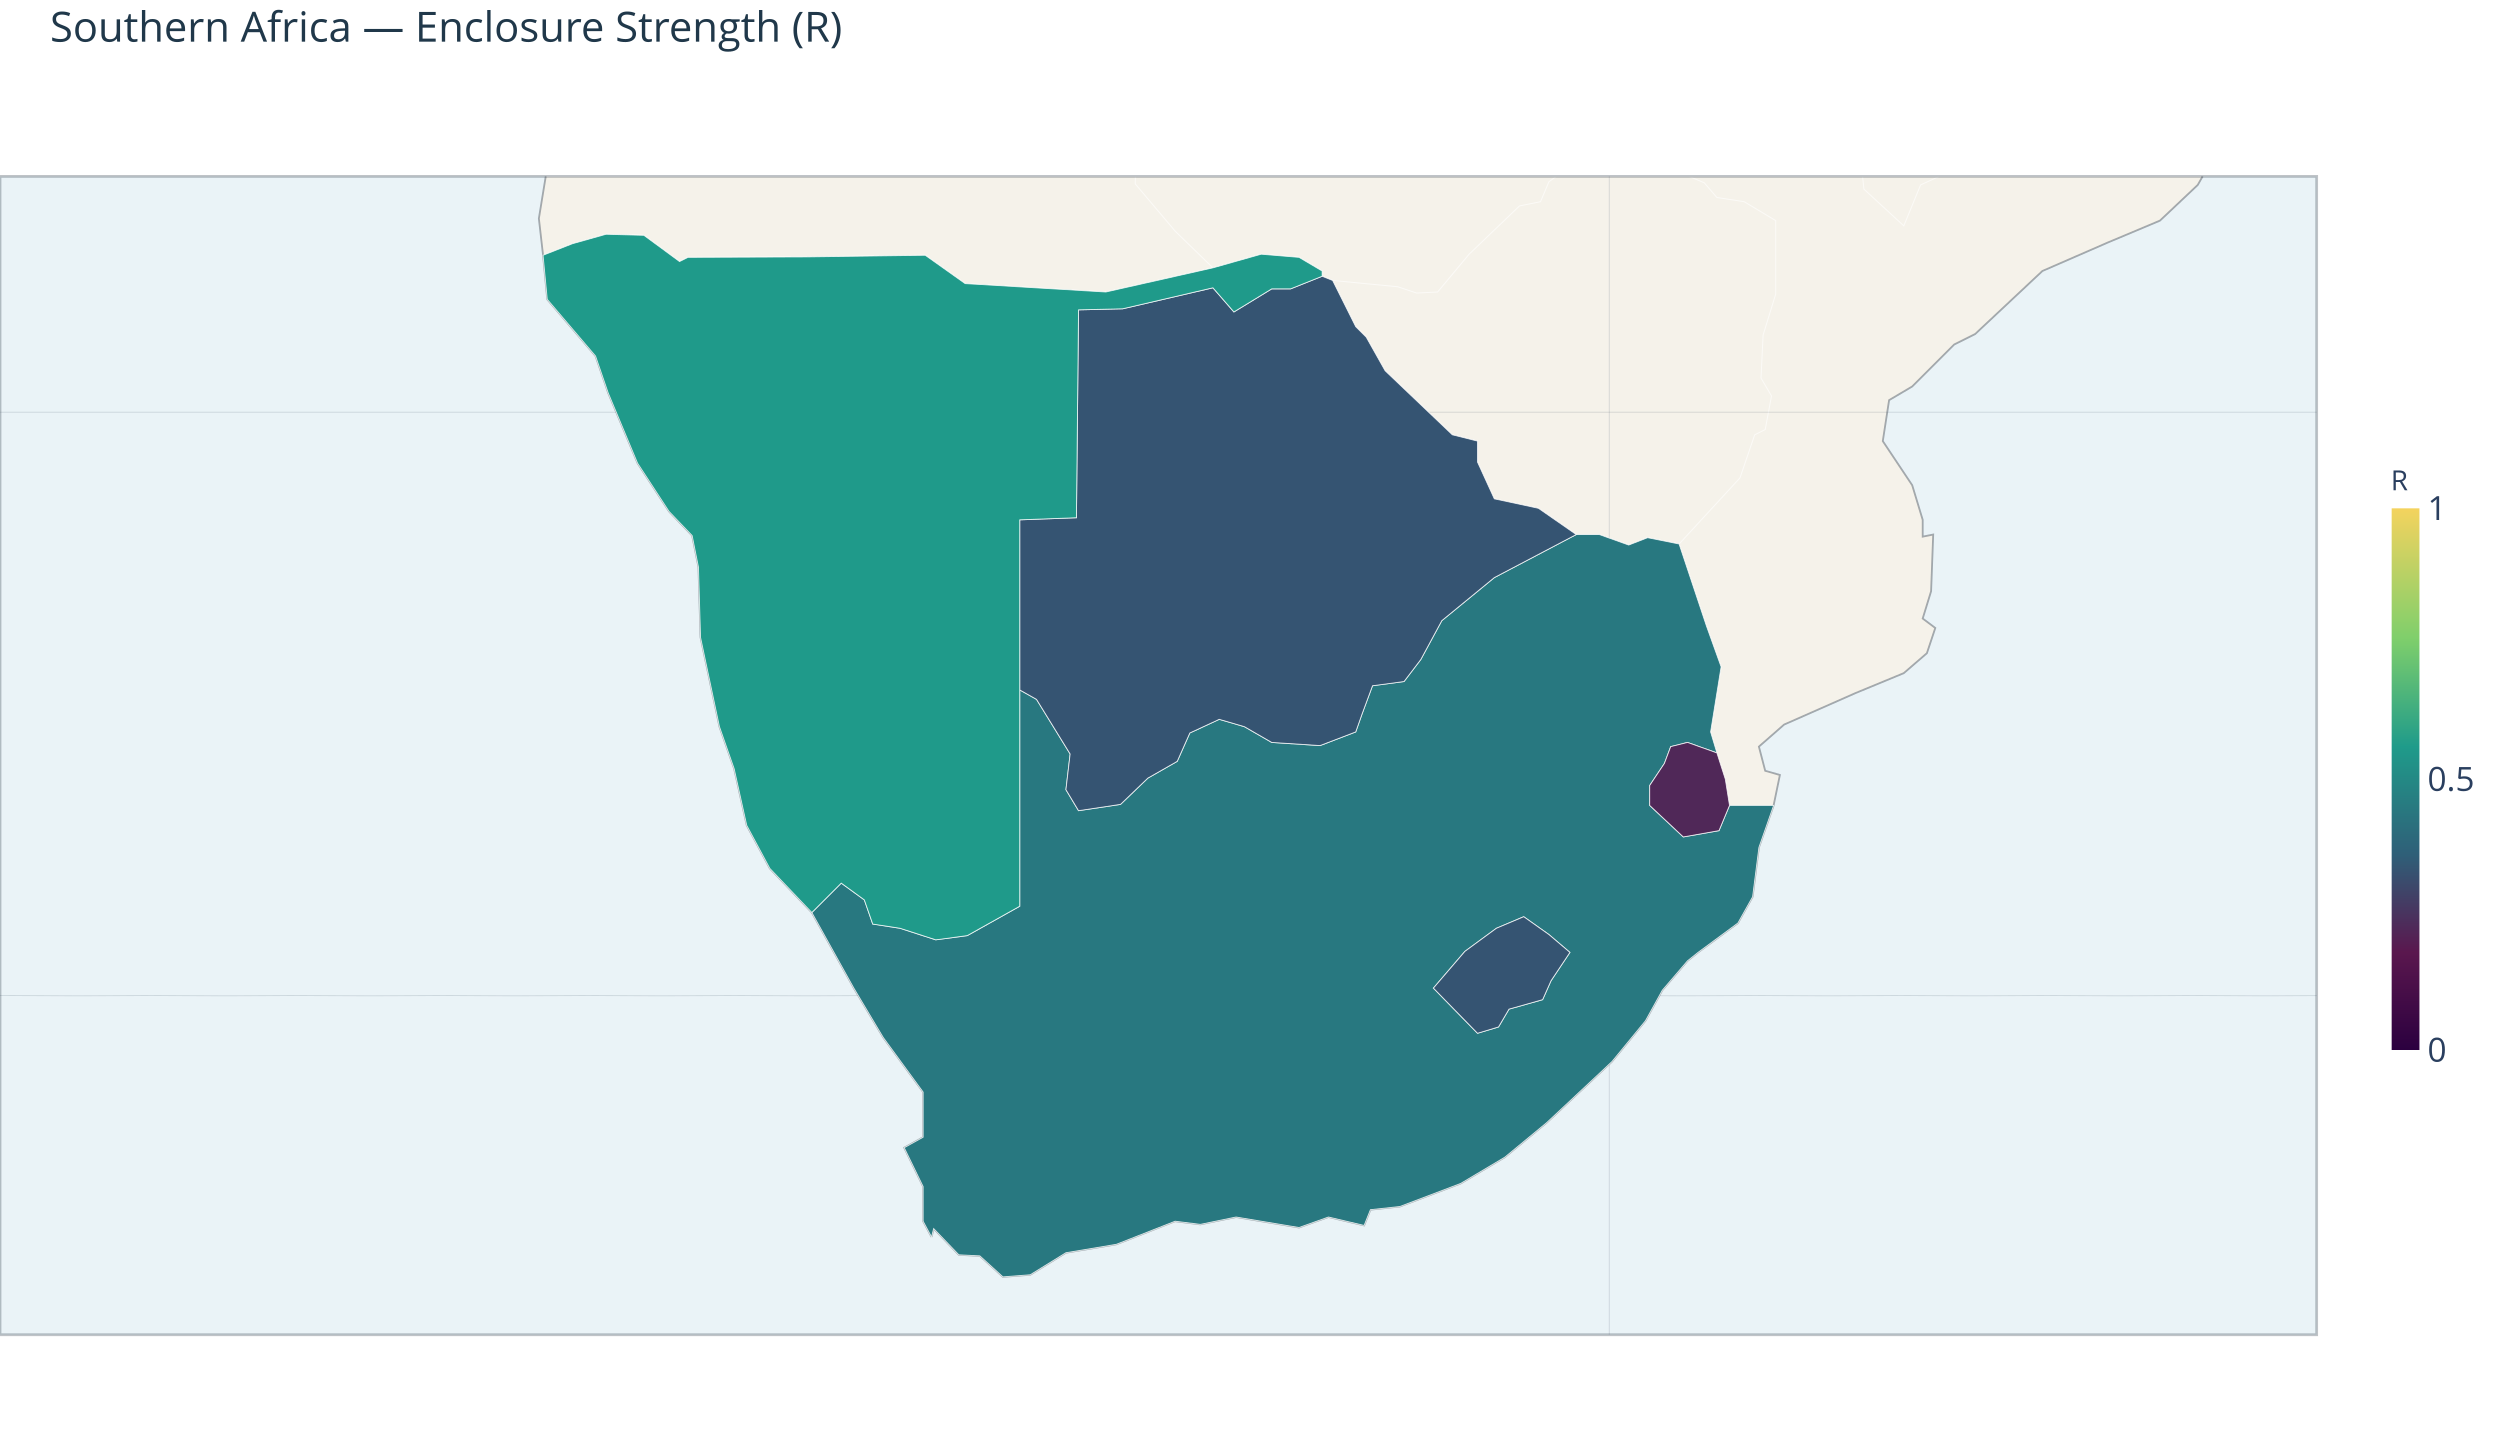
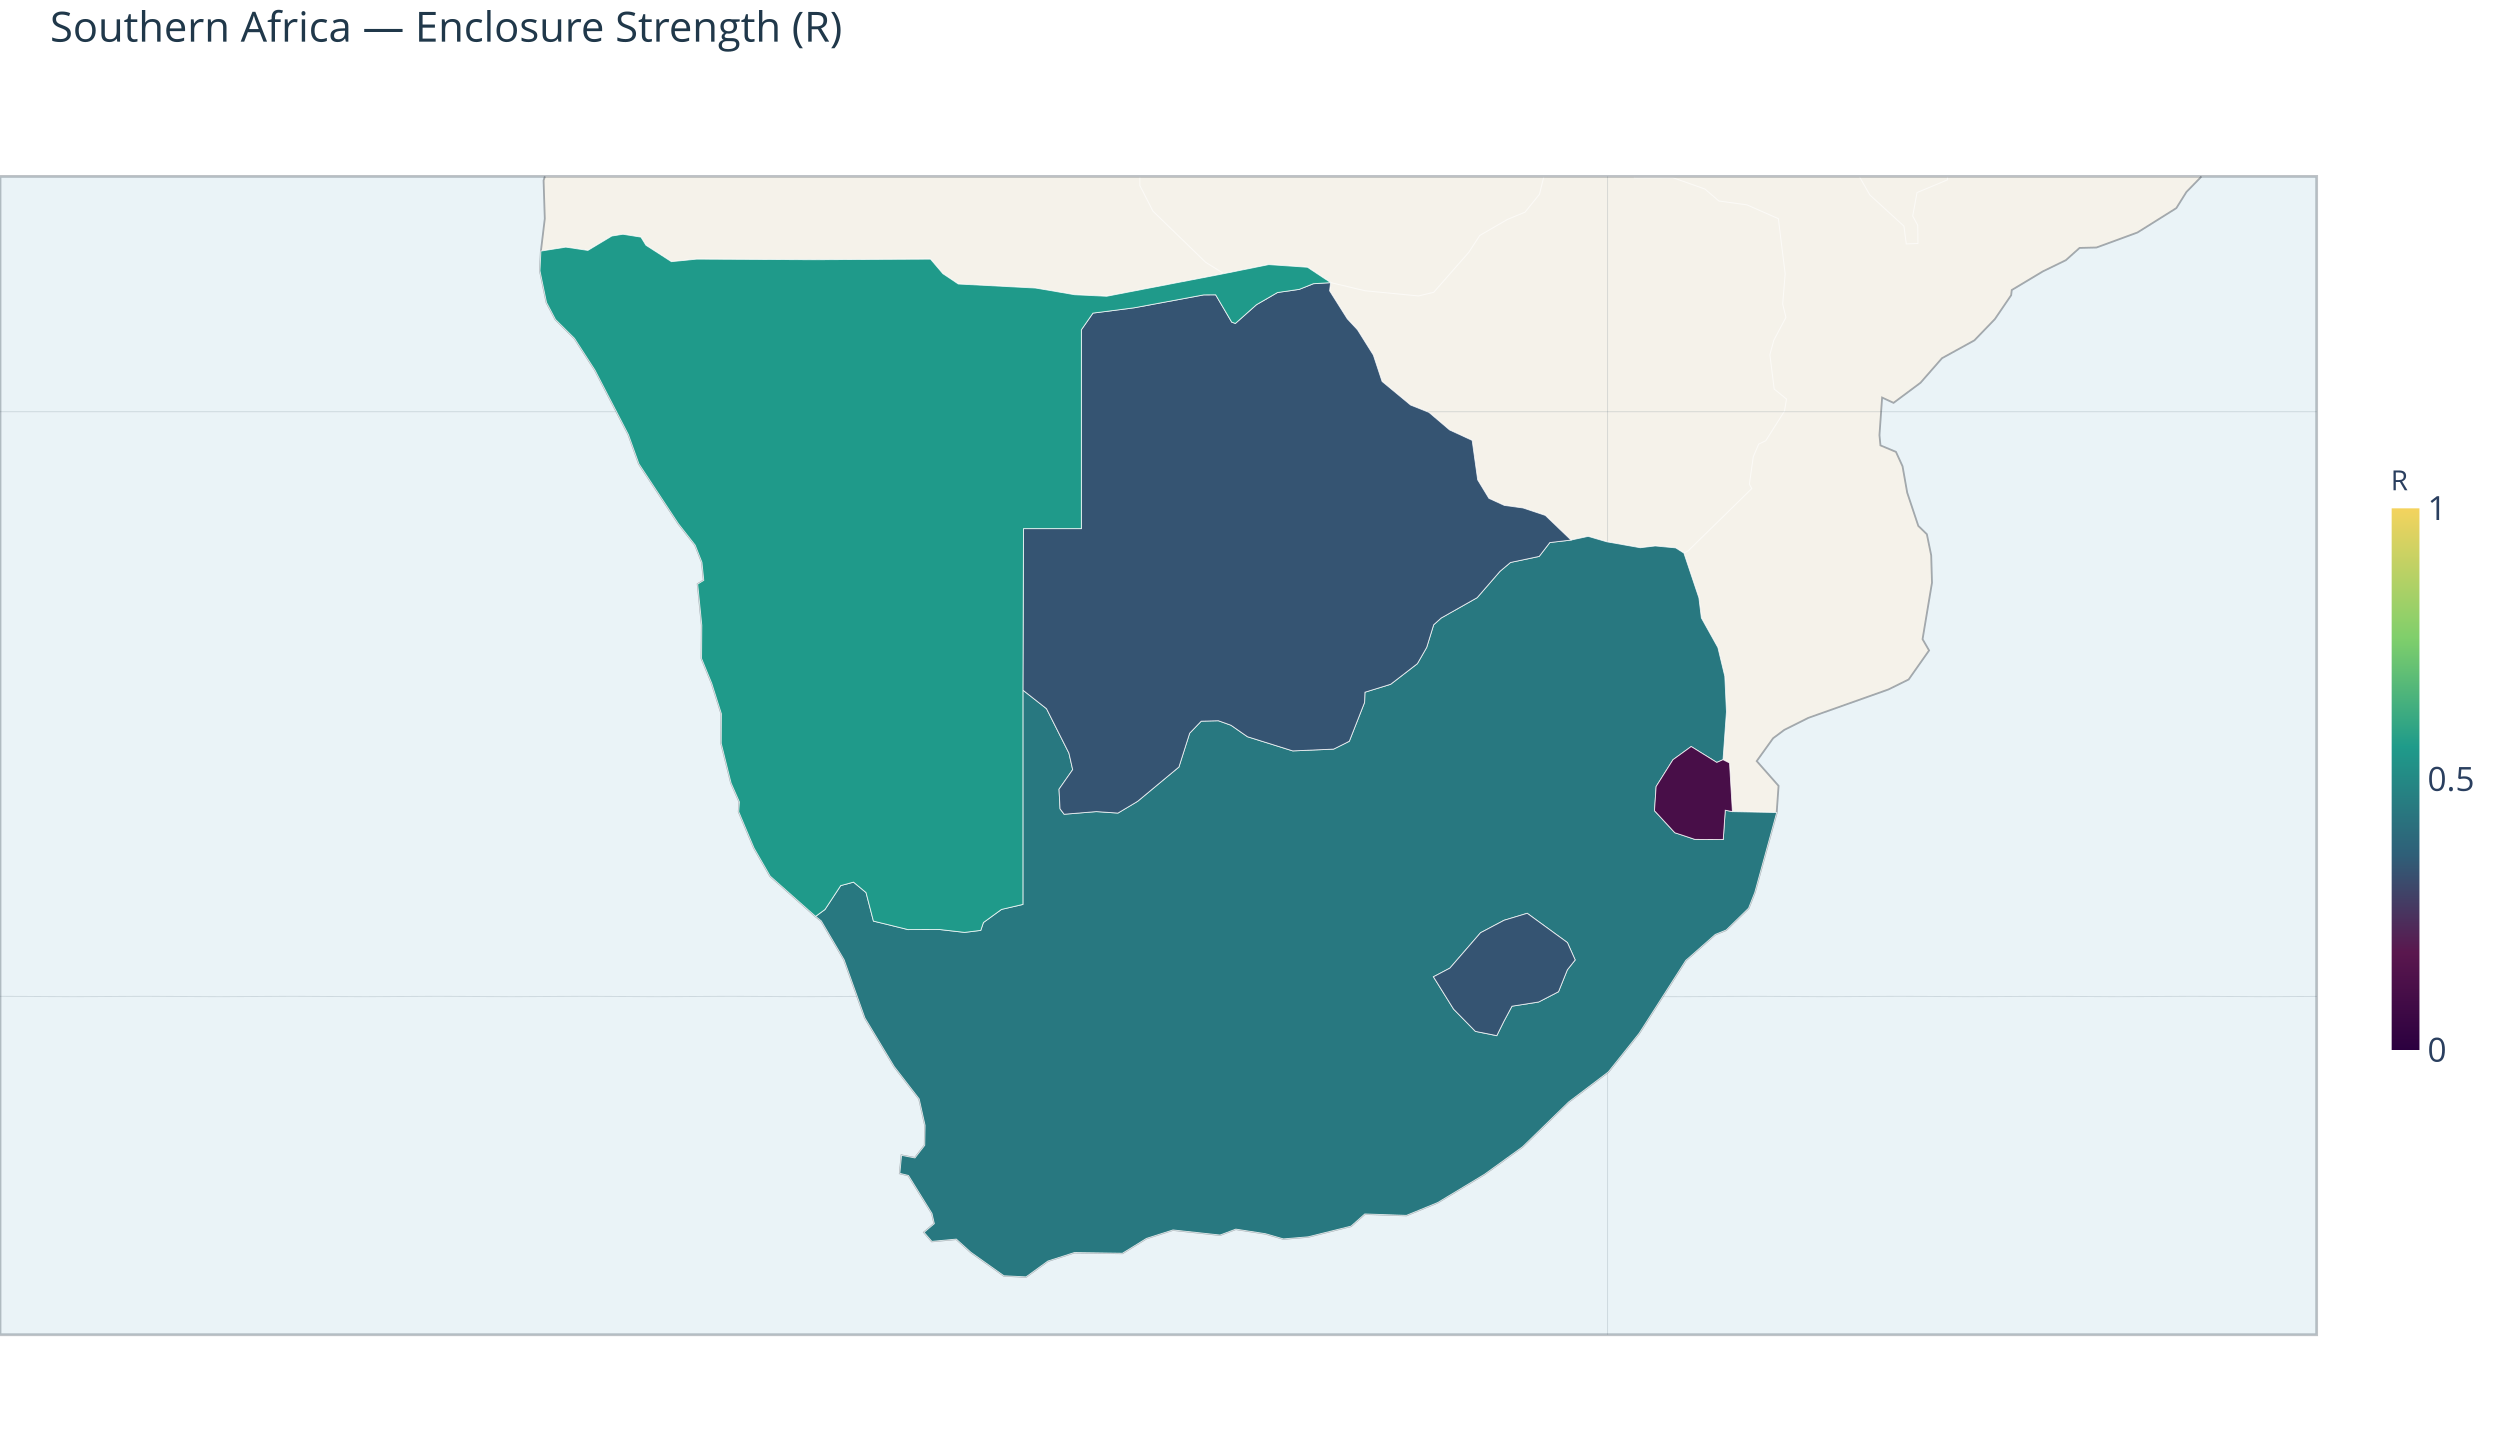
<svg xmlns="http://www.w3.org/2000/svg" class="main-svg" width="900" height="520" style="" viewBox="0 0 900 520">
  <rect x="0" y="0" width="900" height="520" style="fill: rgb(255, 255, 255); fill-opacity: 1;" />
-   <defs id="defs-c16d4e">
+   <defs id="defs-28ae0a">
    <g class="clips">
-       <clipPath id="clipc16d4egeo">
+       <clipPath id="clip28ae0ageo">
        <rect x="-0.5" y="63.002" width="835" height="417.996" />
      </clipPath>
    </g>
    <g class="gradients">
-       <linearGradient x1="0" x2="0" y1="1" y2="0" id="gc16d4e-cbcoloraxis">
+       <linearGradient x1="0" y1="1" x2="0" y2="0" gradientUnits="objectBoundingBox" id="g28ae0a-cbcoloraxis">
        <stop offset="0%" stop-color="rgb(43, 0, 63)" stop-opacity="1" />
        <stop offset="18%" stop-color="rgb(90, 23, 78)" stop-opacity="1" />
        <stop offset="36%" stop-color="rgb(47, 95, 120)" stop-opacity="1" />
        <stop offset="56%" stop-color="rgb(31, 155, 138)" stop-opacity="1" />
        <stop offset="76%" stop-color="rgb(127, 207, 107)" stop-opacity="1" />
        <stop offset="100%" stop-color="rgb(244, 211, 94)" stop-opacity="1" />
      </linearGradient>
    </g>
    <g class="patterns" />
  </defs>
  <g class="bglayer" />
  <g class="layer-below">
    <g class="imagelayer" />
    <g class="shapelayer" />
  </g>
  <g class="cartesianlayer" />
  <g class="polarlayer" />
  <g class="smithlayer" />
  <g class="ternarylayer" />
  <g class="geolayer">
-     <g class="geo geo" clip-path="url(#clipc16d4egeo)">
+     <g class="geo geo" clip-path="url(#clip28ae0ageo)">
      <g class="layer bg">
        <rect x="-0.5" y="63.002" width="835" height="417.996" style="pointer-events: all; fill: rgb(255, 255, 255); fill-opacity: 0;" />
      </g>
      <g class="layer ocean">
-         <path d="M196.467,63.502L193.992,78.663L195.503,91.892L197.015,107.767L214.402,128.178L218.938,141.408L229.522,166.732L240.861,184.12L249.177,192.813L251.445,204.153L252.201,229.477L259.004,261.606L264.296,276.725L268.832,297.136L277.147,312.633L292.266,328.508L307.386,355.723L317.969,373.488L332.332,393.143L332.332,409.396L325.529,413.176L332.332,427.161L332.332,439.634L335.356,445.304L336.112,442.28L345.184,451.73L352.743,452.108L361.059,459.667L370.886,458.911L383.738,450.974L401.881,447.95L423.804,439.634L432.119,440.768L444.971,438.122L467.649,441.902L478.233,438.122L491.084,441.146L493.352,435.477L503.936,434.343L525.858,426.027L541.734,416.578L556.853,404.104L580.288,382.181L592.383,367.44L598.431,356.479L607.502,345.895L611.282,342.871L625.645,332.288L630.937,322.838L633.205,305.073L638.497,289.954L640.764,278.993L635.473,277.481L633.205,268.787L642.276,260.85L667.979,249.51L685.366,242.329L693.682,235.147L696.706,226.075L692.17,222.674L695.194,212.846L695.95,192.435L692.17,193.191L692.17,187.143L688.39,174.67L677.807,158.795L680.074,144.054L688.39,139.14L703.509,124.021L711.069,120.241L735.26,97.562L758.694,87.357L777.593,79.419L791.201,66.568L792.93,63.502L834,63.502L834,480.498L-5.684341886080802e-14,480.498L-5.684341886080802e-14,63.502Z" style="stroke: none; fill: rgb(234, 243, 247); fill-opacity: 1;" />
+         <path d="M196.16,63.502L195.688,64.99L196.127,78.71L194.725,90.397L194.392,97.497L196.756,108.892L199.976,115.01L206.817,121.807L214.204,133.259L226.228,156.451L230.024,166.995L244.222,188.528L250.276,196.265L252.708,202.44L253.36,208.921L251.17,210.288L252.655,225.112L252.564,237.055L256.224,245.972L259.701,256.943L259.648,267.604L263.201,281.919L266.187,288.692L265.944,292.228L271.46,305.31L277.271,315.402L293.606,329.891L295.659,331.511L303.88,345.488L311.388,366.468L321.942,383.984L330.912,395.6L333.034,405.118L332.913,412.308L329.382,416.858L324.563,415.943L323.95,422.403L327.048,423.165L335.519,436.824L336.367,440.513L332.663,443.65L335.466,446.884L344.277,446.075L349.49,450.794L361.4,459.269L369.371,459.667L377.242,453.966L386.804,450.9L404.078,451.168L412.731,445.823L422.277,442.775L439.218,444.605L444.9,442.479L455.606,444.138L462.016,446.001L470.948,445.249L486.359,441.411L491.321,437.02L506.308,437.533L517.559,432.918L534.409,422.741L548.122,412.835L564.699,396.711L578.974,385.9L590.081,371.984L606.885,345.73L617.492,336.4L621.432,334.798L629.486,326.939L631.713,321.288L639.608,292.512L640.282,282.905L632.418,273.992L638.312,265.774L642.366,262.751L651.018,258.424L679.809,248.215L687.113,244.619L694.469,234.16L692.121,230.108L695.515,209.786L695.234,199.954L693.674,192.327L690.59,189.322L686.597,177.364L684.915,167.864L682.544,162.676L676.968,160.343L676.604,156.647L677.559,143.123L681.68,145.028L691.386,137.789L699.106,128.965L710.789,122.523L718.161,114.874L724.017,106.275L724.23,104.412L735.458,97.69L743.724,93.655L748.641,89.257L754.74,89.101L769.484,83.699L783.485,74.918L787.122,69.099L792.054,64.036L792.49,63.502L834,63.502L834,480.498L-5.684341886080802e-14,480.498L-5.684341886080802e-14,63.502Z" style="stroke: none; fill: rgb(234, 243, 247); fill-opacity: 1;" />
      </g>
      <g class="layer land">
-         <path d="M792.93,63.502L791.201,66.568L777.593,79.419L758.694,87.357L735.26,97.562L711.069,120.241L703.509,124.021L688.39,139.14L680.074,144.054L677.807,158.795L688.39,174.67L692.17,187.143L692.17,193.191L695.95,192.435L695.194,212.846L692.17,222.674L696.706,226.075L693.682,235.147L685.366,242.329L667.979,249.51L642.276,260.85L633.205,268.787L635.473,277.481L640.764,278.993L638.497,289.954L633.205,305.073L630.937,322.838L625.645,332.288L611.282,342.871L607.502,345.895L598.431,356.479L592.383,367.44L580.288,382.181L556.853,404.104L541.734,416.578L525.858,426.027L503.936,434.343L493.352,435.477L491.084,441.146L478.233,438.122L467.649,441.902L444.971,438.122L432.119,440.768L423.804,439.634L401.881,447.95L383.738,450.974L370.886,458.911L361.059,459.667L352.743,452.108L345.184,451.73L336.112,442.28L335.356,445.304L332.332,439.634L332.332,427.161L325.529,413.176L332.332,409.396L332.332,393.143L317.969,373.488L307.386,355.723L292.266,328.508L277.147,312.633L268.832,297.136L264.296,276.725L259.004,261.606L252.201,229.477L251.445,204.153L249.177,192.813L240.861,184.12L229.522,166.732L218.938,141.408L214.402,128.178L197.015,107.767L195.503,91.892L193.992,78.663L196.467,63.502L792.93,63.502Z" style="stroke: none; fill: rgb(245, 242, 234); fill-opacity: 1;" />
+         <path d="M792.49,63.502L792.054,64.036L787.122,69.099L783.485,74.918L769.484,83.699L754.74,89.101L748.641,89.257L743.724,93.655L735.458,97.69L724.23,104.412L724.017,106.275L718.161,114.874L710.789,122.523L699.106,128.965L691.386,137.789L681.68,145.028L677.559,143.123L676.604,156.647L676.968,160.343L682.544,162.676L684.915,167.864L686.597,177.364L690.59,189.322L693.674,192.327L695.234,199.954L695.515,209.786L692.121,230.108L694.469,234.16L687.113,244.619L679.809,248.215L651.018,258.424L642.366,262.751L638.312,265.774L632.418,273.992L640.282,282.905L639.608,292.512L631.713,321.288L629.486,326.939L621.432,334.798L617.492,336.4L606.885,345.73L590.081,371.984L578.974,385.9L564.699,396.711L548.122,412.835L534.409,422.741L517.559,432.918L506.308,437.533L491.321,437.02L486.359,441.411L470.948,445.249L462.016,446.001L455.606,444.138L444.9,442.479L439.218,444.605L422.277,442.775L412.731,445.823L404.078,451.168L386.804,450.9L377.242,453.966L369.371,459.667L361.4,459.269L349.49,450.794L344.277,446.075L335.466,446.884L332.663,443.65L336.367,440.513L335.519,436.824L327.048,423.165L323.95,422.403L324.563,415.943L329.382,416.858L332.913,412.308L333.034,405.118L330.912,395.6L321.942,383.984L311.388,366.468L303.88,345.488L295.659,331.511L293.606,329.891L277.271,315.402L271.46,305.31L265.944,292.228L266.187,288.692L263.201,281.919L259.648,267.604L259.701,256.943L256.224,245.972L252.564,237.055L252.655,225.112L251.17,210.288L253.36,208.921L252.708,202.44L250.276,196.265L244.222,188.528L230.024,166.995L226.228,156.451L214.204,133.259L206.817,121.807L199.976,115.01L196.756,108.892L194.392,97.497L194.725,90.397L196.127,78.71L195.688,64.99L196.16,63.502L792.49,63.502Z" style="stroke: none; fill: rgb(245, 242, 234); fill-opacity: 1;" />
      </g>
      <g class="layer countries">
-         <path d="M292.266,328.508L302.85,317.925L311.165,323.972L314.189,332.666L324.017,334.178L336.868,338.336L348.208,336.824L367.107,326.24L367.107,248.376L373.154,251.778L385.25,271.433L383.738,284.284L388.273,291.844L403.393,289.576L413.22,280.127L423.804,274.079L428.339,263.873L438.923,258.96L447.994,261.606L457.822,267.275L475.209,268.409L488.06,263.495L490.328,257.07L494.108,246.864L505.447,245.352L511.495,237.415L519.055,223.43L537.954,207.932L567.436,192.435L575.752,192.435L586.335,196.215L593.139,193.569L604.478,195.837L614.306,225.319L619.598,240.061L615.818,263.495L618.086,271.055L607.502,267.275L601.454,268.787L599.187,274.835L593.895,282.772L593.895,289.954L605.99,301.293L618.842,299.026L622.621,289.954L638.497,289.954L633.205,305.073L630.937,322.838L625.645,332.288L611.282,342.871L607.502,345.895L598.431,356.479L592.383,367.44L580.288,382.181L556.853,404.104L541.734,416.578L525.858,426.027L503.936,434.343L493.352,435.477L491.084,441.146L478.233,438.122L467.649,441.902L444.971,438.122L432.119,440.768L423.048,439.634L401.881,447.95L383.738,450.974L370.886,458.911L361.059,459.667L352.743,452.108L345.184,451.73L336.112,442.28L335.356,445.304L332.332,439.634L332.332,427.161L325.529,413.176L332.332,409.396L332.332,393.143L317.969,373.488L307.386,355.723ZM557.609,336.446L548.537,330.02L538.71,334.178L527.37,342.493L516.031,355.723L531.906,371.976L539.466,369.708L543.245,363.282L555.341,359.88L558.365,353.077L565.168,342.871ZM557.609,336.446L565.168,342.871L558.365,353.077L555.341,359.88L543.245,363.282L539.466,369.708L531.906,371.976L516.031,355.723L527.37,342.493L538.71,334.178L548.537,330.02ZM608.09,63.502L613.55,65.812L618.086,71.103L627.913,72.615L639.253,79.419L639.253,105.878L634.717,120.619L633.961,136.116L637.741,142.542L635.473,154.637L631.693,156.527L626.401,172.024L604.478,195.837L604.478,195.837L593.139,193.569L586.335,196.215L575.752,192.435L567.436,192.435L553.829,182.986L537.954,179.584L531.906,166.354L531.906,158.795L522.835,156.527L498.644,133.47L491.84,121.375L488.06,117.595L479.745,100.964L503.18,103.232L509.983,105.5L517.543,105.122L528.882,91.514L547.025,74.127L554.585,72.615L557.609,65.434L560.243,63.502L608.09,63.502ZM567.436,192.435L537.954,207.932L519.055,223.43L511.495,237.415L505.447,245.352L494.108,246.864L490.328,257.07L488.06,263.495L475.209,268.409L457.822,267.275L447.994,261.606L438.923,258.96L428.339,263.873L423.804,274.079L413.22,280.127L403.393,289.576L388.273,291.844L383.738,284.284L385.25,271.433L373.154,251.778L367.107,248.376L367.107,187.143L387.518,186.387L388.273,111.547L404.149,111.169L436.655,103.61L444.215,112.303L457.822,103.988L464.626,103.988L475.965,99.452L479.745,100.964L488.06,117.595L491.84,121.375L498.644,133.47L522.835,156.527L531.906,158.795L531.906,166.354L537.954,179.584L553.829,182.986ZM367.107,248.376L367.107,326.24L348.208,336.824L336.868,338.336L324.017,334.178L314.189,332.666L311.165,323.972L302.85,317.925L292.266,328.508L277.147,312.633L268.832,297.136L264.296,276.725L259.004,261.606L252.201,229.477L251.445,204.153L249.177,192.813L240.861,184.12L229.522,166.732L218.938,141.408L214.402,128.178L197.015,107.767L195.503,91.892L206.087,87.735L218.182,84.333L231.79,84.711L244.641,94.16L247.665,92.648L290.381,92.486L333.088,91.892L347.452,102.098L398.101,105.122L436.655,96.428L454.042,91.514L467.649,92.648L475.965,97.562L475.965,99.452L464.626,103.988L457.822,103.988L444.215,112.303L436.655,103.61L404.149,111.169L388.273,111.547L387.518,186.387L367.107,187.143ZM560.243,63.502L557.609,65.434L554.585,72.615L547.025,74.127L528.882,91.514L517.543,105.122L509.983,105.5L503.18,103.232L479.745,100.964L475.965,99.452L475.965,97.562L467.649,92.648L454.042,91.514L436.655,96.428L423.048,83.199L408.684,66.19L408.745,63.502L560.243,63.502ZM698.103,63.502L691.414,66.568L685.366,81.309L671.003,68.08L670.533,63.502L698.103,63.502ZM792.93,63.502L791.201,66.568L777.593,79.419L758.694,87.357L735.26,97.562L711.069,120.241L703.509,124.021L688.39,139.14L680.074,144.054L677.807,158.795L688.39,174.67L692.17,187.143L692.17,193.191L695.95,192.435L695.194,212.846L692.17,222.674L696.706,226.075L693.682,235.147L685.366,242.329L667.979,249.51L642.276,260.85L633.205,268.787L635.473,277.481L640.764,278.993L638.497,289.954L622.621,289.954L621.109,280.505L618.086,271.055L615.818,263.495L619.598,240.061L614.306,225.319L604.478,195.837L626.401,172.024L631.693,156.527L635.473,154.637L637.741,142.542L633.961,136.116L634.717,120.619L639.253,105.878L639.253,79.419L627.913,72.615L618.086,71.103L613.55,65.812L608.09,63.502L670.533,63.502L670.533,63.502L671.003,68.08L685.366,81.309L691.414,66.568L698.103,63.502L792.93,63.502ZM622.621,289.954L618.842,299.026L605.99,301.293L593.895,289.954L593.895,282.772L599.187,274.835L601.454,268.787L607.502,267.275L618.086,271.055L621.109,280.505ZM408.745,63.502L408.684,66.19L423.048,83.199L436.655,96.428L398.101,105.122L347.452,102.098L333.088,91.892L290.381,92.486L247.665,92.648L244.641,94.16L231.79,84.711L218.182,84.333L206.087,87.735L195.503,91.892L193.992,78.663L196.467,63.502L408.745,63.502Z" style="fill: none; stroke-miterlimit: 2; stroke: rgb(255, 255, 255); stroke-opacity: 0.62; stroke-width: 0.35px;" />
+         <path d="M410.348,63.502L410.344,66.788L415.072,76.032L434.051,94.438L440.62,98.509L398.411,106.656L386.895,106.107L372.833,103.7L345.005,102.251L339.443,98.53L334.981,93.288L292.916,93.496L250.852,93.285L241.707,94.2L232.532,88.285L230.736,85.365L224.243,84.333L220.243,84.974L211.644,90.148L203.673,88.965L194.725,90.397L196.127,78.71L195.688,64.99L196.16,63.502L410.348,63.502ZM565.571,194.424L557.941,195.308L554.108,200.3L543.781,202.479L540,205.67L531.772,215.159L518.809,222.491L516.119,224.916L513.611,233.053L510.263,238.907L500.64,246.331L491.374,249.194L491.253,252.858L485.753,266.849L480.108,269.677L465.402,270.325L449.083,265.218L443.158,261.088L438.619,259.464L432.437,259.624L428.278,263.951L424.414,276.118L409.549,288.467L402.465,292.708L394.699,292.171L383.099,293.132L381.622,291.191L381.25,284.112L386.168,277.076L384.819,271.129L376.75,255.13L368.249,248.447L368.454,190.301L389.289,190.308L389.297,118.713L393.471,112.713L408.238,110.815L433.308,106.164L437.642,106.132L443.415,115.96L444.734,116.438L452.348,109.672L459.902,105.299L467.743,104.167L472.812,102.134L478.994,101.756L478.661,104.697L485.025,114.778L488.707,118.741L494.405,127.825L497.549,137.326L507.8,145.808L514.407,148.45L521.862,154.792L529.977,158.538L531.969,172.76L536.015,179.412L541.553,181.944L548.296,182.866L556.32,185.544ZM541.364,367.736L538.841,372.842L531.158,371.301L523.309,363.31L516.036,351.641L521.953,348.532L533,335.784L541.462,331.305L549.789,328.787L564.268,339.331L567.063,345.58L564.245,349.127L561.07,357.011L553.926,360.714L544.311,362.227ZM669.327,63.502L673.134,70.171L685.423,81.423L686.256,87.801L690.461,87.648L690.386,81.135L688.575,77.756L690.128,69.32L701.061,64.758L701.101,63.502L792.49,63.502L792.49,63.502L792.054,64.036L787.122,69.099L783.485,74.918L769.484,83.699L754.74,89.101L748.641,89.257L743.724,93.655L735.458,97.69L724.23,104.412L724.017,106.275L718.161,114.874L710.789,122.523L699.106,128.965L691.386,137.789L681.68,145.028L677.559,143.123L676.604,156.647L676.968,160.343L682.544,162.676L684.915,167.864L686.597,177.364L690.59,189.322L693.674,192.327L695.234,199.954L695.515,209.786L692.121,230.108L694.469,234.16L687.113,244.619L679.809,248.215L651.018,258.424L642.366,262.751L638.312,265.774L632.418,273.992L640.282,282.905L639.608,292.512L639.608,292.512L623.66,292.181L622.629,274.665L620.288,273.494L621.523,256.206L620.932,243.479L618.447,233.138L612.492,222.452L611.613,215.256L606.203,199.114L607.719,198.324L630.645,175.879L629.774,174.334L631.183,164.417L633.13,159.887L635.676,158.655L642.411,148.005L643.139,143.653L638.706,140.05L637.153,127.704L638.578,122.491L642.934,114.248L641.76,109.472L642.661,98.558L640.207,78.724L628.902,73.75L618.788,72.357L613.787,68.059L602.165,63.943L588.376,64.021L588.323,63.502L669.327,63.502ZM701.101,63.502L701.061,64.758L690.128,69.32L688.575,77.756L690.386,81.135L690.461,87.648L686.256,87.801L685.423,81.423L673.134,70.171L669.327,63.502L701.101,63.502ZM194.725,90.397L203.673,88.965L211.644,90.148L220.243,84.974L224.243,84.333L230.736,85.365L232.532,88.285L241.707,94.2L250.852,93.285L292.916,93.496L334.981,93.288L339.443,98.53L345.005,102.251L372.833,103.7L386.895,106.107L398.411,106.656L440.62,98.509L456.75,95.257L470.691,96.212L479.025,101.735L478.994,101.756L472.812,102.134L467.743,104.167L459.902,105.299L452.348,109.672L444.734,116.438L443.415,115.96L437.642,106.132L433.308,106.164L408.238,110.815L393.471,112.713L389.297,118.713L389.289,190.308L368.454,190.301L368.249,248.447L368.249,325.586L360.536,327.381L354.036,332.099L353.074,334.937L347.255,335.66L338.231,334.616L326.874,334.652L314.434,331.593L311.782,321.338L307.266,317.567L302.66,318.806L297,327.409L293.606,329.891L277.271,315.402L271.46,305.31L265.944,292.228L266.187,288.692L263.201,281.919L259.648,267.604L259.701,256.943L256.224,245.972L252.564,237.055L252.655,225.112L251.17,210.288L253.36,208.921L252.708,202.44L250.276,196.265L244.222,188.528L230.024,166.995L226.228,156.451L214.204,133.259L206.817,121.807L199.976,115.01L196.756,108.892L194.392,97.497ZM620.288,273.494L622.629,274.665L623.66,292.181L621.091,291.679L620.364,302.23L610.158,302.18L602.938,299.784L595.619,291.85L596.21,283.144L602.279,273.49L608.825,268.754L618.045,274.48ZM368.249,248.447L376.75,255.13L384.819,271.129L386.168,277.076L381.25,284.112L381.622,291.191L383.099,293.132L394.699,292.171L402.465,292.708L409.549,288.467L424.414,276.118L428.278,263.951L432.437,259.624L438.619,259.464L443.158,261.088L449.083,265.218L465.402,270.325L480.108,269.677L485.753,266.849L491.253,252.858L491.374,249.194L500.64,246.331L510.263,238.907L513.611,233.053L516.119,224.916L518.809,222.491L531.772,215.159L540,205.67L543.781,202.479L554.108,200.3L557.941,195.308L565.571,194.424L571.708,193.086L578.496,195.062L590.505,197.184L595.846,196.543L603.256,197.238L606.203,199.114L611.613,215.256L612.492,222.452L618.447,233.138L620.932,243.479L621.523,256.206L620.288,273.494L618.045,274.48L608.825,268.754L602.279,273.49L596.21,283.144L595.619,291.85L602.938,299.784L610.158,302.18L620.364,302.23L621.091,291.679L623.66,292.181L639.608,292.512L631.713,321.288L629.486,326.939L621.432,334.798L617.492,336.4L606.885,345.73L590.081,371.984L578.974,385.9L564.699,396.711L548.122,412.835L534.409,422.741L517.559,432.918L506.308,437.533L491.321,437.02L486.359,441.411L470.948,445.249L462.016,446.001L455.606,444.138L444.9,442.479L439.218,444.605L422.277,442.775L412.731,445.823L404.078,451.168L386.804,450.9L377.242,453.966L369.371,459.667L361.4,459.269L349.49,450.794L344.277,446.075L335.466,446.884L332.663,443.65L336.367,440.513L335.519,436.824L327.048,423.165L323.95,422.403L324.563,415.943L329.382,416.858L332.913,412.308L333.034,405.118L330.912,395.6L321.942,383.984L311.388,366.468L303.88,345.488L295.659,331.511L293.606,329.891L297,327.409L302.66,318.806L307.266,317.567L311.782,321.338L314.434,331.593L326.874,334.652L338.231,334.616L347.255,335.66L353.074,334.937L354.036,332.099L360.536,327.381L368.249,325.586ZM541.364,367.736L544.311,362.227L553.926,360.714L561.07,357.011L564.245,349.127L567.063,345.58L564.268,339.331L549.789,328.787L541.462,331.305L533,335.784L521.953,348.532L516.036,351.641L523.309,363.31L531.158,371.301L538.841,372.842ZM555.798,63.502L554.221,69.911L549.001,76.385L542.667,78.998L532.727,84.753L528.795,90.792L516.134,105.224L510.664,106.545L491.48,104.68L479.025,101.735L470.691,96.212L456.75,95.257L440.62,98.509L440.62,98.509L434.051,94.438L415.072,76.032L410.344,66.788L410.348,63.502L555.798,63.502ZM588.323,63.502L588.376,64.021L602.165,63.943L613.787,68.059L618.788,72.357L628.902,73.75L640.207,78.724L642.661,98.558L641.76,109.472L642.934,114.248L638.578,122.491L637.153,127.704L638.706,140.05L643.139,143.653L642.411,148.005L635.676,158.655L633.13,159.887L631.183,164.417L629.774,174.334L630.645,175.879L607.719,198.324L606.203,199.114L603.256,197.238L595.846,196.543L590.505,197.184L578.496,195.062L571.708,193.086L565.571,194.424L565.571,194.424L556.32,185.544L548.296,182.866L541.553,181.944L536.015,179.412L531.969,172.76L529.977,158.538L521.862,154.792L514.407,148.45L507.8,145.808L497.549,137.326L494.405,127.825L488.707,118.741L485.025,114.778L478.661,104.697L478.994,101.756L479.025,101.735L491.48,104.68L510.664,106.545L516.134,105.224L528.795,90.792L532.727,84.753L542.667,78.998L549.001,76.385L554.221,69.911L555.798,63.502L588.323,63.502Z" style="fill: none; stroke-miterlimit: 2; stroke: rgb(255, 255, 255); stroke-opacity: 0.62; stroke-width: 0.35px;" />
      </g>
      <g class="layer coastlines">
-         <path d="M792.93,63.502L791.201,66.568L777.593,79.419L758.694,87.357L735.26,97.562L711.069,120.241L703.509,124.021L688.39,139.14L680.074,144.054L677.807,158.795L688.39,174.67L692.17,187.143L692.17,193.191L695.95,192.435L695.194,212.846L692.17,222.674L696.706,226.075L693.682,235.147L685.366,242.329L667.979,249.51L642.276,260.85L633.205,268.787L635.473,277.481L640.764,278.993L638.497,289.954L633.205,305.073L630.937,322.838L625.645,332.288L611.282,342.871L607.502,345.895L598.431,356.479L592.383,367.44L580.288,382.181L556.853,404.104L541.734,416.578L525.858,426.027L503.936,434.343L493.352,435.477L491.084,441.146L478.233,438.122L467.649,441.902L444.971,438.122L432.119,440.768L423.048,439.634L401.881,447.95L383.738,450.974L370.886,458.911L361.059,459.667L352.743,452.108L345.184,451.73L336.112,442.28L335.356,445.304L332.332,439.634L332.332,427.161L325.529,413.176L332.332,409.396L332.332,393.143L317.969,373.488L307.386,355.723L292.266,328.508L277.147,312.633L268.832,297.136L264.296,276.725L259.004,261.606L252.201,229.477L251.445,204.153L249.177,192.813L240.861,184.12L229.522,166.732L218.938,141.408L214.402,128.178L197.015,107.767L195.503,91.892L193.992,78.663L196.467,63.502" style="fill: none; stroke-miterlimit: 2; stroke: rgb(43, 55, 68); stroke-opacity: 0.42; stroke-width: 0.65px;" />
+         <path d="M194.725,90.397L196.127,78.71L195.688,64.99L196.16,63.502M792.49,63.502L792.054,64.036L787.122,69.099L783.485,74.918L769.484,83.699L754.74,89.101L748.641,89.257L743.724,93.655L735.458,97.69L724.23,104.412L724.017,106.275L718.161,114.874L710.789,122.523L699.106,128.965L691.386,137.789L681.68,145.028L677.559,143.123L676.604,156.647L676.968,160.343L682.544,162.676L684.915,167.864L686.597,177.364L690.59,189.322L693.674,192.327L695.234,199.954L695.515,209.786L692.121,230.108L694.469,234.16L687.113,244.619L679.809,248.215L651.018,258.424L642.366,262.751L638.312,265.774L632.418,273.992L640.282,282.905L639.608,292.512L631.713,321.288L629.486,326.939L621.432,334.798L617.492,336.4L606.885,345.73L590.081,371.984L578.974,385.9L564.699,396.711L548.122,412.835L534.409,422.741L517.559,432.918L506.308,437.533L491.321,437.02L486.359,441.411L470.948,445.249L462.016,446.001L455.606,444.138L444.9,442.479L439.218,444.605L422.277,442.775L412.731,445.823L404.078,451.168L386.804,450.9L377.242,453.966L369.371,459.667L361.4,459.269L349.49,450.794L344.277,446.075L335.466,446.884L332.663,443.65L336.367,440.513L335.519,436.824L327.048,423.165L323.95,422.403L324.563,415.943L329.382,416.858L332.913,412.308L333.034,405.118L330.912,395.6L321.942,383.984L311.388,366.468L303.88,345.488L295.659,331.511L293.606,329.891L277.271,315.402L271.46,305.31L265.944,292.228L266.187,288.692L263.201,281.919L259.648,267.604L259.701,256.943L256.224,245.972L252.564,237.055L252.655,225.112L251.17,210.288L253.36,208.921L252.708,202.44L250.276,196.265L244.222,188.528L230.024,166.995L226.228,156.451L214.204,133.259L206.817,121.807L199.976,115.01L196.756,108.892L194.392,97.497L194.725,90.397" style="fill: none; stroke-miterlimit: 2; stroke: rgb(43, 55, 68); stroke-opacity: 0.42; stroke-width: 0.65px;" />
      </g>
      <g class="layer lataxis">
-         <path d="M-5.684341886080802e-14,358.378L1.93,358.369L28.176,358.493L54.422,358.369L80.668,358.493L106.914,358.369L133.16,358.493L159.406,358.369L185.652,358.493L211.898,358.369L238.144,358.493L264.39,358.369L290.636,358.493L316.882,358.369L343.128,358.493L369.374,358.369L395.62,358.493L421.866,358.369L448.113,358.493L474.359,358.369L500.605,358.493L526.851,358.369L553.097,358.493L579.343,358.369L605.589,358.493L631.835,358.369L658.081,358.493L684.327,358.369L710.573,358.493L736.819,358.369L763.065,358.493L789.311,358.369L815.557,358.493L834,358.405M-5.684341886080802e-14,148.4L1.93,148.4L54.422,148.4L106.914,148.4L159.406,148.4L211.898,148.4L264.39,148.4L316.882,148.4L369.374,148.4L421.866,148.4L474.359,148.4L526.851,148.4L579.343,148.4L631.835,148.4L684.327,148.4L736.819,148.4L789.311,148.4L834,148.4" style="fill: none; stroke: rgb(55, 74, 92); stroke-opacity: 0.16; stroke-width: 0.35px;" />
+         <path d="M-5.684341886080802e-14,358.676L26.271,358.8L52.578,358.675L78.886,358.8L105.193,358.675L131.5,358.8L157.807,358.675L184.114,358.8L210.421,358.675L236.729,358.8L263.036,358.675L289.343,358.8L315.65,358.675L341.957,358.8L368.264,358.675L394.572,358.8L420.879,358.675L447.186,358.8L473.493,358.675L499.8,358.8L526.107,358.675L552.414,358.8L578.722,358.675L605.029,358.8L631.336,358.675L657.643,358.8L683.95,358.675L710.257,358.8L736.565,358.675L762.872,358.8L789.179,358.675L815.486,358.8L834,358.712M-5.684341886080802e-14,148.218L52.578,148.218L105.193,148.218L157.807,148.218L210.421,148.218L263.036,148.218L315.65,148.218L368.264,148.218L420.879,148.218L473.493,148.218L526.107,148.218L578.722,148.218L631.336,148.218L683.95,148.218L736.565,148.218L789.179,148.218L834,148.218" style="fill: none; stroke: rgb(55, 74, 92); stroke-opacity: 0.16; stroke-width: 0.35px;" />
      </g>
      <g class="layer lonaxis">
-         <path d="M579.343,480.498L579.343,463.353L579.343,410.861L579.343,358.369L579.343,305.876L579.343,253.384L579.343,200.892L579.343,148.4L579.343,95.908L579.343,63.502" style="fill: none; stroke: rgb(55, 74, 92); stroke-opacity: 0.16; stroke-width: 0.35px;" />
+         <path d="M578.722,480.498L578.722,463.904L578.722,411.29L578.722,358.675L578.722,306.061L578.722,253.447L578.722,200.832L578.722,148.218L578.722,95.604L578.722,63.502" style="fill: none; stroke: rgb(55, 74, 92); stroke-opacity: 0.16; stroke-width: 0.35px;" />
      </g>
      <g class="layer frame">
        <path d="M-5.684341886080802e-14,63.502L834,63.502L834,480.498L-5.684341886080802e-14,480.498Z" style="fill: none; stroke-miterlimit: 2; stroke: rgb(43, 55, 68); stroke-opacity: 0.3; stroke-width: 1px;" />
      </g>
      <g class="layer backplot">
        <g class="choroplethlayer">
          <g class="trace choropleth">
-             <path class="choroplethlocation" fill="rgb(40, 120, 128)" d="M292.266,328.508L302.85,317.925L311.165,323.972L314.189,332.666L324.017,334.178L336.868,338.336L348.208,336.824L367.107,326.24L367.107,248.376L373.154,251.778L385.25,271.433L383.738,284.284L388.273,291.844L403.393,289.576L413.22,280.127L423.804,274.079L428.339,263.873L438.923,258.96L447.994,261.606L457.822,267.275L475.209,268.409L488.06,263.495L490.328,257.07L494.108,246.864L505.447,245.352L511.495,237.415L519.055,223.43L537.954,207.932L567.436,192.435L575.752,192.435L586.335,196.215L593.139,193.569L604.478,195.837L614.306,225.319L619.598,240.061L615.818,263.495L618.086,271.055L607.502,267.275L601.454,268.787L599.187,274.835L593.895,282.772L593.895,289.954L605.99,301.293L618.842,299.026L622.621,289.954L638.497,289.954L633.205,305.073L630.937,322.838L625.645,332.288L611.282,342.871L607.502,345.895L598.431,356.479L592.383,367.44L580.288,382.181L556.853,404.104L541.734,416.578L525.858,426.027L503.936,434.343L493.352,435.477L491.084,441.146L478.233,438.122L467.649,441.902L444.971,438.122L432.119,440.768L423.048,439.634L401.881,447.95L383.738,450.974L370.886,458.911L361.059,459.667L352.743,452.108L345.184,451.73L336.112,442.28L335.356,445.304L332.332,439.634L332.332,427.161L325.529,413.176L332.332,409.396L332.332,393.143L317.969,373.488L307.386,355.723ZM557.609,336.446L548.537,330.02L538.71,334.178L527.37,342.493L516.031,355.723L531.906,371.976L539.466,369.708L543.245,363.282L555.341,359.88L558.365,353.077L565.168,342.871Z" style="stroke: rgb(255, 255, 255); stroke-opacity: 0.78; stroke-width: 0.32px; opacity: 1;" />
-             <path class="choroplethlocation" fill="rgb(53, 84, 114)" d="M567.436,192.435L537.954,207.932L519.055,223.43L511.495,237.415L505.447,245.352L494.108,246.864L490.328,257.07L488.06,263.495L475.209,268.409L457.822,267.275L447.994,261.606L438.923,258.96L428.339,263.873L423.804,274.079L413.22,280.127L403.393,289.576L388.273,291.844L383.738,284.284L385.25,271.433L373.154,251.778L367.107,248.376L367.107,187.143L387.518,186.387L388.273,111.547L404.149,111.169L436.655,103.61L444.215,112.303L457.822,103.988L464.626,103.988L475.965,99.452L479.745,100.964L488.06,117.595L491.84,121.375L498.644,133.47L522.835,156.527L531.906,158.795L531.906,166.354L537.954,179.584L553.829,182.986Z" style="stroke: rgb(255, 255, 255); stroke-opacity: 0.78; stroke-width: 0.32px; opacity: 1;" />
-             <path class="choroplethlocation" fill="rgb(31, 154, 138)" d="M367.107,248.376L367.107,326.24L348.208,336.824L336.868,338.336L324.017,334.178L314.189,332.666L311.165,323.972L302.85,317.925L292.266,328.508L277.147,312.633L268.832,297.136L264.296,276.725L259.004,261.606L252.201,229.477L251.445,204.153L249.177,192.813L240.861,184.12L229.522,166.732L218.938,141.408L214.402,128.178L197.015,107.767L195.503,91.892L206.087,87.735L218.182,84.333L231.79,84.711L244.641,94.16L247.665,92.648L290.381,92.486L333.088,91.892L347.452,102.098L398.101,105.122L436.655,96.428L454.042,91.514L467.649,92.648L475.965,97.562L475.965,99.452L464.626,103.988L457.822,103.988L444.215,112.303L436.655,103.61L404.149,111.169L388.273,111.547L387.518,186.387L367.107,187.143Z" style="stroke: rgb(255, 255, 255); stroke-opacity: 0.78; stroke-width: 0.32px; opacity: 1;" />
-             <path class="choroplethlocation" fill="rgb(80, 40, 88)" d="M622.621,289.954L618.842,299.026L605.99,301.293L593.895,289.954L593.895,282.772L599.187,274.835L601.454,268.787L607.502,267.275L618.086,271.055L621.109,280.505Z" style="stroke: rgb(255, 255, 255); stroke-opacity: 0.78; stroke-width: 0.32px; opacity: 1;" />
-             <path class="choroplethlocation" fill="rgb(53, 84, 114)" d="M557.609,336.446L565.168,342.871L558.365,353.077L555.341,359.88L543.245,363.282L539.466,369.708L531.906,371.976L516.031,355.723L527.37,342.493L538.71,334.178L548.537,330.02Z" style="stroke: rgb(255, 255, 255); stroke-opacity: 0.78; stroke-width: 0.32px; opacity: 1;" />
+             <path class="choroplethlocation" fill="rgb(40, 120, 128)" d="M368.249,248.447L376.75,255.13L384.819,271.129L386.168,277.076L381.25,284.112L381.622,291.191L383.099,293.132L394.699,292.171L402.465,292.708L409.549,288.467L424.414,276.118L428.278,263.951L432.437,259.624L438.619,259.464L443.158,261.088L449.083,265.218L465.402,270.325L480.108,269.677L485.753,266.849L491.253,252.858L491.374,249.194L500.64,246.331L510.263,238.907L513.611,233.053L516.119,224.916L518.809,222.491L531.772,215.159L540,205.67L543.781,202.479L554.108,200.3L557.941,195.308L565.571,194.424L571.708,193.086L578.496,195.062L590.505,197.184L595.846,196.543L603.256,197.238L606.203,199.114L611.613,215.256L612.492,222.452L618.447,233.138L620.932,243.479L621.523,256.206L620.288,273.494L618.045,274.48L608.825,268.754L602.279,273.49L596.21,283.144L595.619,291.85L602.938,299.784L610.158,302.18L620.364,302.23L621.091,291.679L623.66,292.181L639.608,292.512L631.713,321.288L629.486,326.939L621.432,334.798L617.492,336.4L606.885,345.73L590.081,371.984L578.974,385.9L564.699,396.711L548.122,412.835L534.409,422.741L517.559,432.918L506.308,437.533L491.321,437.02L486.359,441.411L470.948,445.249L462.016,446.001L455.606,444.138L444.9,442.479L439.218,444.605L422.277,442.775L412.731,445.823L404.078,451.168L386.804,450.9L377.242,453.966L369.371,459.667L361.4,459.269L349.49,450.794L344.277,446.075L335.466,446.884L332.663,443.65L336.367,440.513L335.519,436.824L327.048,423.165L323.95,422.403L324.563,415.943L329.382,416.858L332.913,412.308L333.034,405.118L330.912,395.6L321.942,383.984L311.388,366.468L303.88,345.488L295.659,331.511L293.606,329.891L297,327.409L302.66,318.806L307.266,317.567L311.782,321.338L314.434,331.593L326.874,334.652L338.231,334.616L347.255,335.66L353.074,334.937L354.036,332.099L360.536,327.381L368.249,325.586ZM541.364,367.736L544.311,362.227L553.926,360.714L561.07,357.011L564.245,349.127L567.063,345.58L564.268,339.331L549.789,328.787L541.462,331.305L533,335.784L521.953,348.532L516.036,351.641L523.309,363.31L531.158,371.301L538.841,372.842Z" style="stroke: rgb(255, 255, 255); stroke-opacity: 0.78; stroke-width: 0.32px; opacity: 1;" />
+             <path class="choroplethlocation" fill="rgb(53, 84, 114)" d="M565.571,194.424L557.941,195.308L554.108,200.3L543.781,202.479L540,205.67L531.772,215.159L518.809,222.491L516.119,224.916L513.611,233.053L510.263,238.907L500.64,246.331L491.374,249.194L491.253,252.858L485.753,266.849L480.108,269.677L465.402,270.325L449.083,265.218L443.158,261.088L438.619,259.464L432.437,259.624L428.278,263.951L424.414,276.118L409.549,288.467L402.465,292.708L394.699,292.171L383.099,293.132L381.622,291.191L381.25,284.112L386.168,277.076L384.819,271.129L376.75,255.13L368.249,248.447L368.454,190.301L389.289,190.308L389.297,118.713L393.471,112.713L408.238,110.815L433.308,106.164L437.642,106.132L443.415,115.96L444.734,116.438L452.348,109.672L459.902,105.299L467.743,104.167L472.812,102.134L478.994,101.756L478.661,104.697L485.025,114.778L488.707,118.741L494.405,127.825L497.549,137.326L507.8,145.808L514.407,148.45L521.862,154.792L529.977,158.538L531.969,172.76L536.015,179.412L541.553,181.944L548.296,182.866L556.32,185.544Z" style="stroke: rgb(255, 255, 255); stroke-opacity: 0.78; stroke-width: 0.32px; opacity: 1;" />
+             <path class="choroplethlocation" fill="rgb(31, 154, 138)" d="M194.725,90.397L203.673,88.965L211.644,90.148L220.243,84.974L224.243,84.333L230.736,85.365L232.532,88.285L241.707,94.2L250.852,93.285L292.916,93.496L334.981,93.288L339.443,98.53L345.005,102.251L372.833,103.7L386.895,106.107L398.411,106.656L440.62,98.509L456.75,95.257L470.691,96.212L479.025,101.735L478.994,101.756L472.812,102.134L467.743,104.167L459.902,105.299L452.348,109.672L444.734,116.438L443.415,115.96L437.642,106.132L433.308,106.164L408.238,110.815L393.471,112.713L389.297,118.713L389.289,190.308L368.454,190.301L368.249,248.447L368.249,325.586L360.536,327.381L354.036,332.099L353.074,334.937L347.255,335.66L338.231,334.616L326.874,334.652L314.434,331.593L311.782,321.338L307.266,317.567L302.66,318.806L297,327.409L293.606,329.891L277.271,315.402L271.46,305.31L265.944,292.228L266.187,288.692L263.201,281.919L259.648,267.604L259.701,256.943L256.224,245.972L252.564,237.055L252.655,225.112L251.17,210.288L253.36,208.921L252.708,202.44L250.276,196.265L244.222,188.528L230.024,166.995L226.228,156.451L214.204,133.259L206.817,121.807L199.976,115.01L196.756,108.892L194.392,97.497Z" style="stroke: rgb(255, 255, 255); stroke-opacity: 0.78; stroke-width: 0.32px; opacity: 1;" />
+             <path class="choroplethlocation" fill="rgb(72, 14, 72)" d="M620.288,273.494L622.629,274.665L623.66,292.181L621.091,291.679L620.364,302.23L610.158,302.18L602.938,299.784L595.619,291.85L596.21,283.144L602.279,273.49L608.825,268.754L618.045,274.48Z" style="stroke: rgb(255, 255, 255); stroke-opacity: 0.78; stroke-width: 0.32px; opacity: 1;" />
+             <path class="choroplethlocation" fill="rgb(53, 84, 114)" d="M541.364,367.736L538.841,372.842L531.158,371.301L523.309,363.31L516.036,351.641L521.953,348.532L533,335.784L541.462,331.305L549.789,328.787L564.268,339.331L567.063,345.58L564.245,349.127L561.07,357.011L553.926,360.714L544.311,362.227Z" style="stroke: rgb(255, 255, 255); stroke-opacity: 0.78; stroke-width: 0.32px; opacity: 1;" />
          </g>
        </g>
      </g>
      <g class="layer lakes">
        <path style="stroke: none; fill: rgb(234, 243, 247); fill-opacity: 1;" />
      </g>
      <g class="layer frontplot">
        <g class="scatterlayer" />
      </g>
    </g>
  </g>
  <g class="funnelarealayer" />
  <g class="pielayer" />
  <g class="iciclelayer" />
  <g class="treemaplayer" />
  <g class="sunburstlayer" />
  <g class="glimages" />
-   <defs id="topdefs-c16d4e">
+   <defs id="topdefs-28ae0a">
    <g class="clips" />
  </defs>
  <g class="layer-above">
    <g class="imagelayer" />
    <g class="shapelayer" />
  </g>
  <g class="infolayer">
    <g class="cbcoloraxis colorbar" transform="translate(0,30)">
-       <rect class="cbbg" x="851" y="126" width="49.641" height="232" style="fill: rgb(0, 0, 0); fill-opacity: 0; stroke: rgb(68, 68, 68); stroke-opacity: 1; stroke-width: 0;" />
+       <rect class="cbbg" x="851" y="126" width="49.625" height="232" style="fill: rgb(0, 0, 0); fill-opacity: 0; stroke: rgb(68, 68, 68); stroke-opacity: 1; stroke-width: 0;" />
      <g class="cbfills" transform="translate(0,153)">
-         <rect class="cbfill gradient_filled" x="861" y="0" width="10" height="195" style="fill: url('#gc16d4e-cbcoloraxis');" />
+         <rect class="cbfill gradient_filled" style="fill: url('#g28ae0a-cbcoloraxis');" x="861" y="0" width="10" height="195" />
      </g>
      <g class="cblines" transform="translate(0,153)" />
      <g class="cbaxis crisp" transform="translate(0,-30)">
        <g class="ycbcoloraxistick">
-           <text text-anchor="start" x="873.9" y="4.2" transform="translate(0,378)" style="font-family: 'Open Sans', verdana, arial, sans-serif; font-size: 12px; fill: rgb(42, 63, 95); fill-opacity: 1; white-space: pre; opacity: 1;">0</text>
+           <text text-anchor="start" x="873.9" y="4.2" transform="translate(0,378)" style="font-family: 'Open Sans', verdana, arial, sans-serif; font-size: 12px; fill: rgb(42, 63, 95); fill-opacity: 1; white-space: pre;">0</text>
        </g>
        <g class="ycbcoloraxistick">
-           <text text-anchor="start" x="873.9" y="4.2" style="font-family: 'Open Sans', verdana, arial, sans-serif; font-size: 12px; fill: rgb(42, 63, 95); fill-opacity: 1; white-space: pre; opacity: 1;" transform="translate(0,280.5)">0.5</text>
+           <text text-anchor="start" x="873.9" y="4.2" style="font-family: 'Open Sans', verdana, arial, sans-serif; font-size: 12px; fill: rgb(42, 63, 95); fill-opacity: 1; white-space: pre;" transform="translate(0,280.5)">0.5</text>
        </g>
        <g class="ycbcoloraxistick">
-           <text text-anchor="start" x="873.9" y="4.2" style="font-family: 'Open Sans', verdana, arial, sans-serif; font-size: 12px; fill: rgb(42, 63, 95); fill-opacity: 1; white-space: pre; opacity: 1;" transform="translate(0,183)">1</text>
+           <text text-anchor="start" x="873.9" y="4.2" style="font-family: 'Open Sans', verdana, arial, sans-serif; font-size: 12px; fill: rgb(42, 63, 95); fill-opacity: 1; white-space: pre;" transform="translate(0,183)">1</text>
        </g>
      </g>
      <g class="cbtitleunshift" transform="translate(0,-30)">
        <g class="cbtitle" transform="">
-           <text class="ycbcoloraxistitle" x="860.68" y="176.5" text-anchor="start" style="font-family: 'Open Sans', verdana, arial, sans-serif; font-size: 10px; fill: rgb(42, 63, 95); opacity: 1; font-weight: normal; white-space: pre;">R</text>
+           <text class="ycbcoloraxistitle" x="860.68" y="176.5" text-anchor="start" style="opacity: 1; font-family: 'Open Sans', verdana, arial, sans-serif; font-size: 10px; fill: rgb(42, 63, 95); fill-opacity: 1; white-space: pre;">R</text>
        </g>
      </g>
      <rect class="cboutline" x="861" y="153" width="10" height="195" style="stroke: rgb(68, 68, 68); stroke-opacity: 1; fill: none; stroke-width: 0;" />
    </g>
    <g class="g-gtitle">
-       <text class="gtitle" x="18" y="15" text-anchor="start" dy="0em" style="font-family: 'Open Sans', verdana, arial, sans-serif; font-size: 15px; fill: rgb(32, 56, 74); opacity: 1; font-weight: normal; white-space: pre;">Southern Africa — Enclosure Strength (R)</text>
+       <text class="gtitle" x="18" y="15" text-anchor="start" dy="0em" style="opacity: 1; font-family: 'Open Sans', verdana, arial, sans-serif; font-size: 15px; fill: rgb(32, 56, 74); fill-opacity: 1; white-space: pre;">Southern Africa — Enclosure Strength (R)</text>
    </g>
  </g>
</svg>
